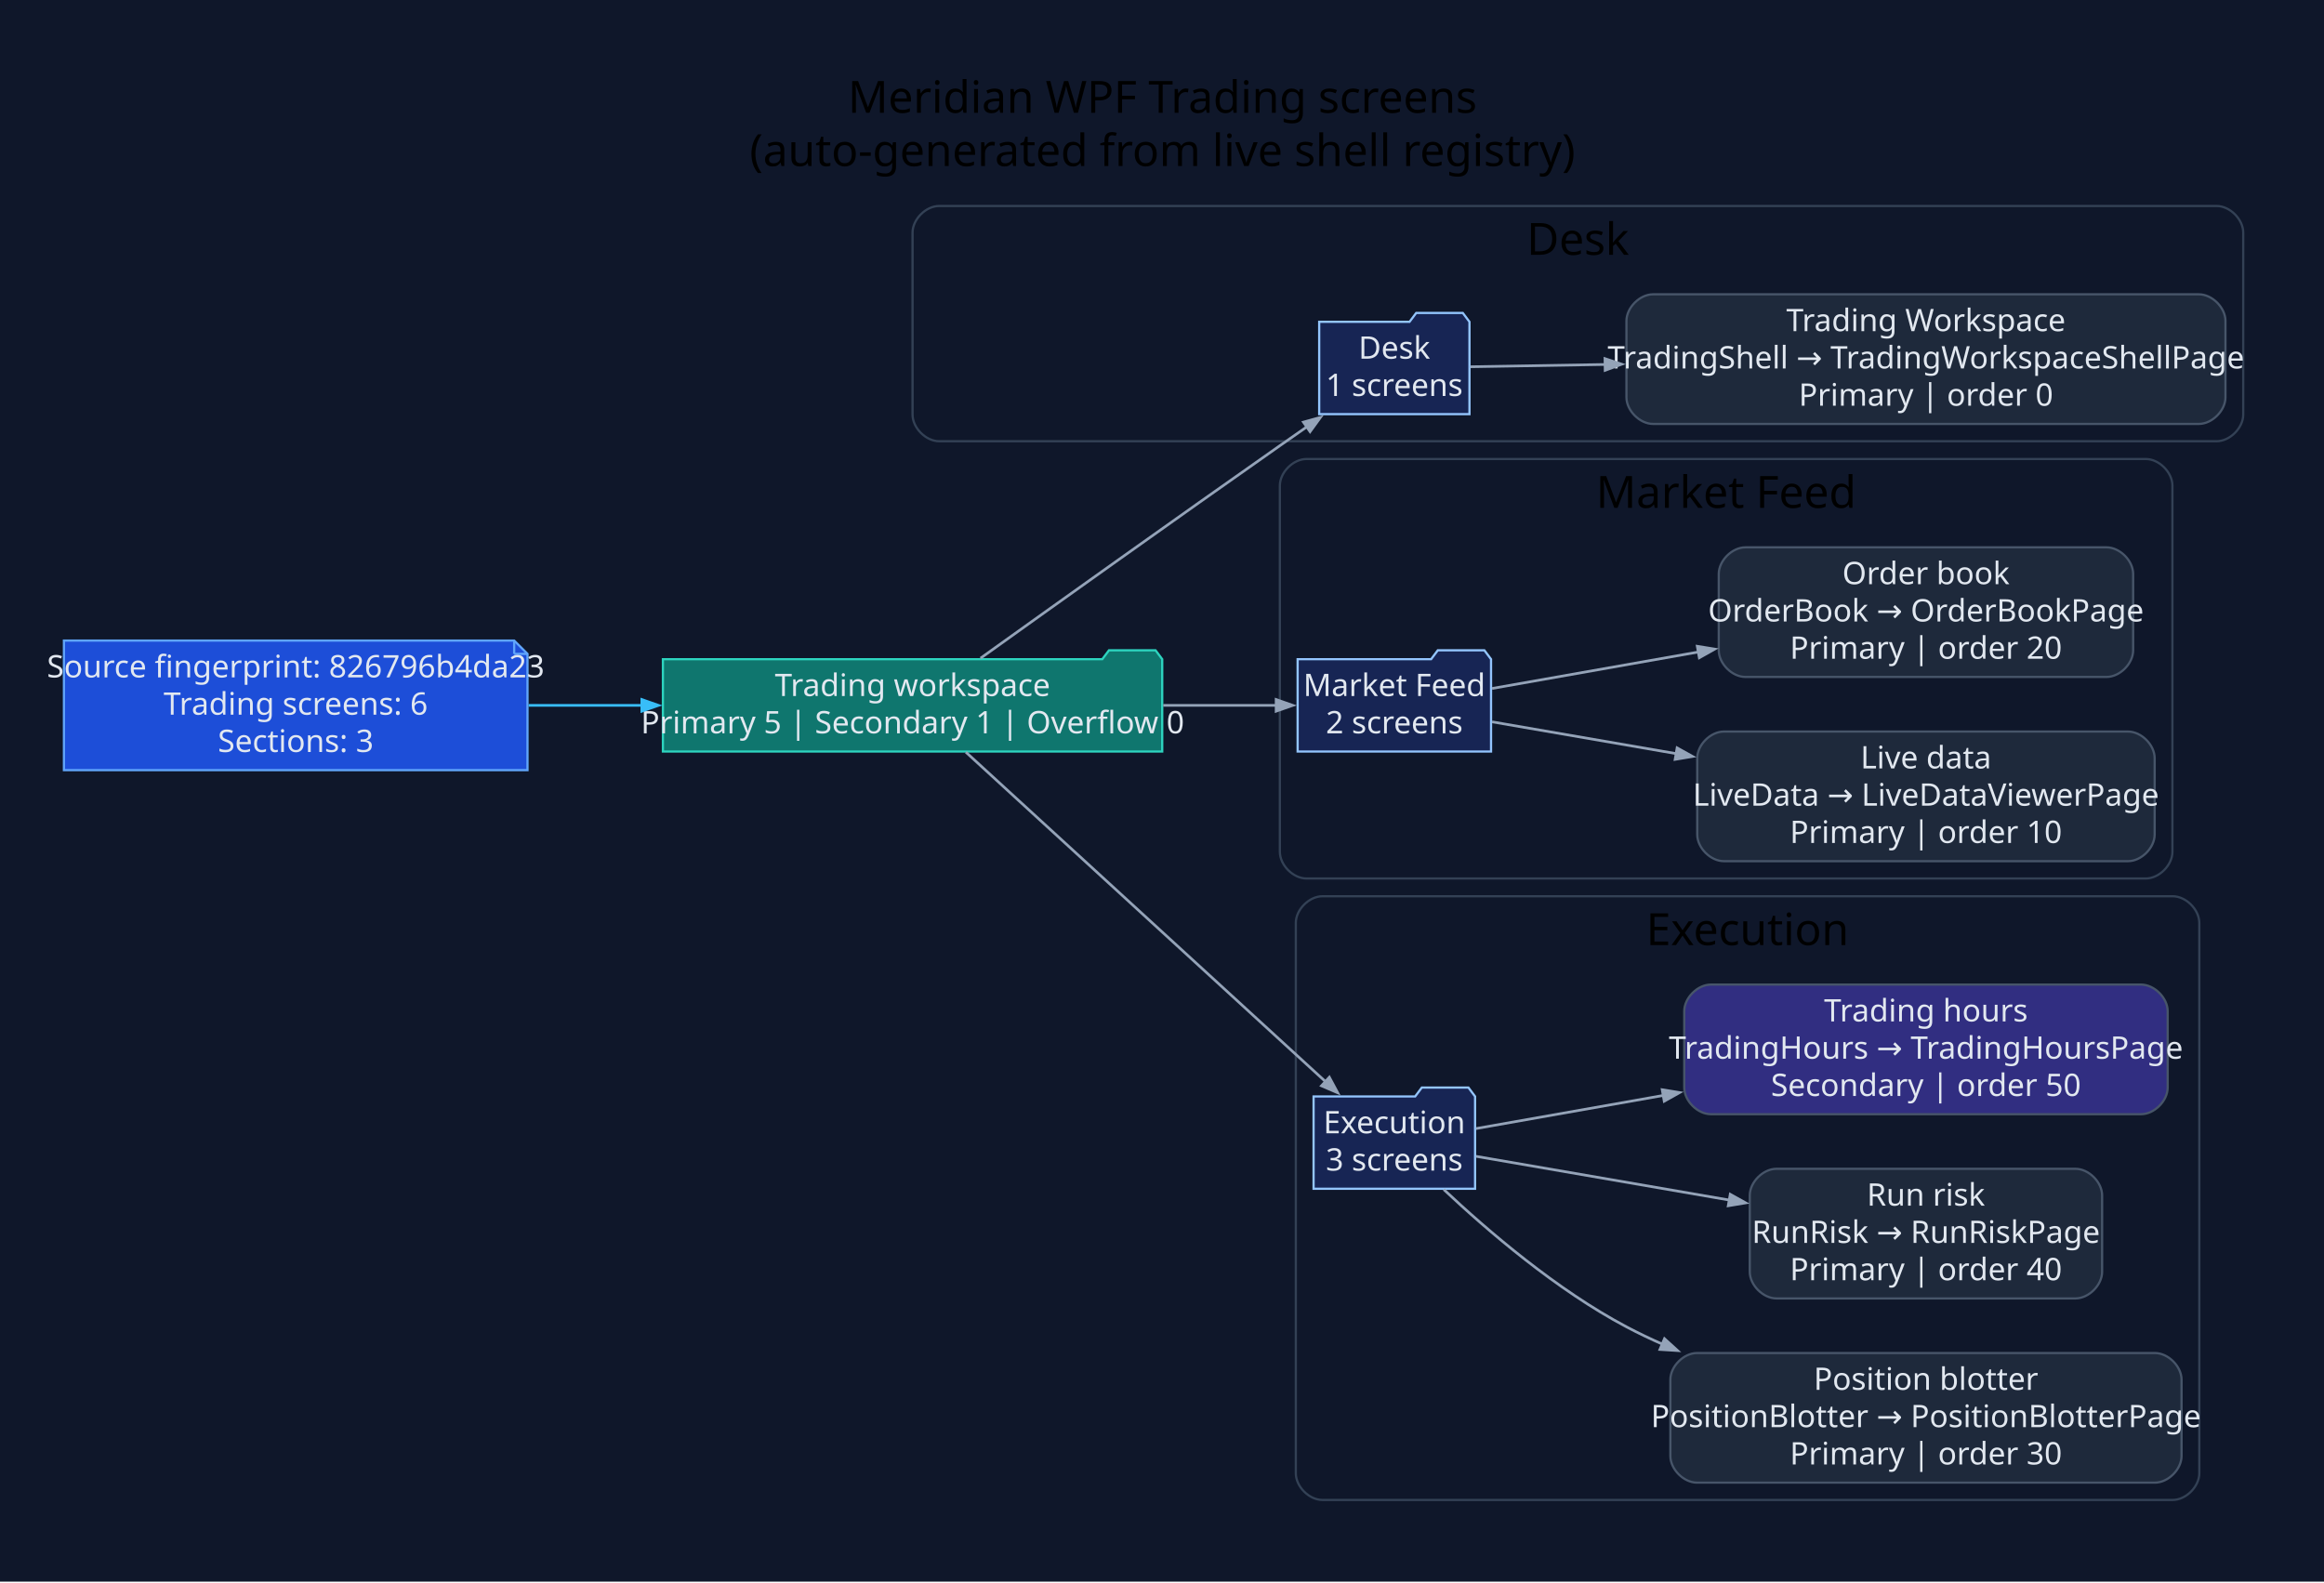
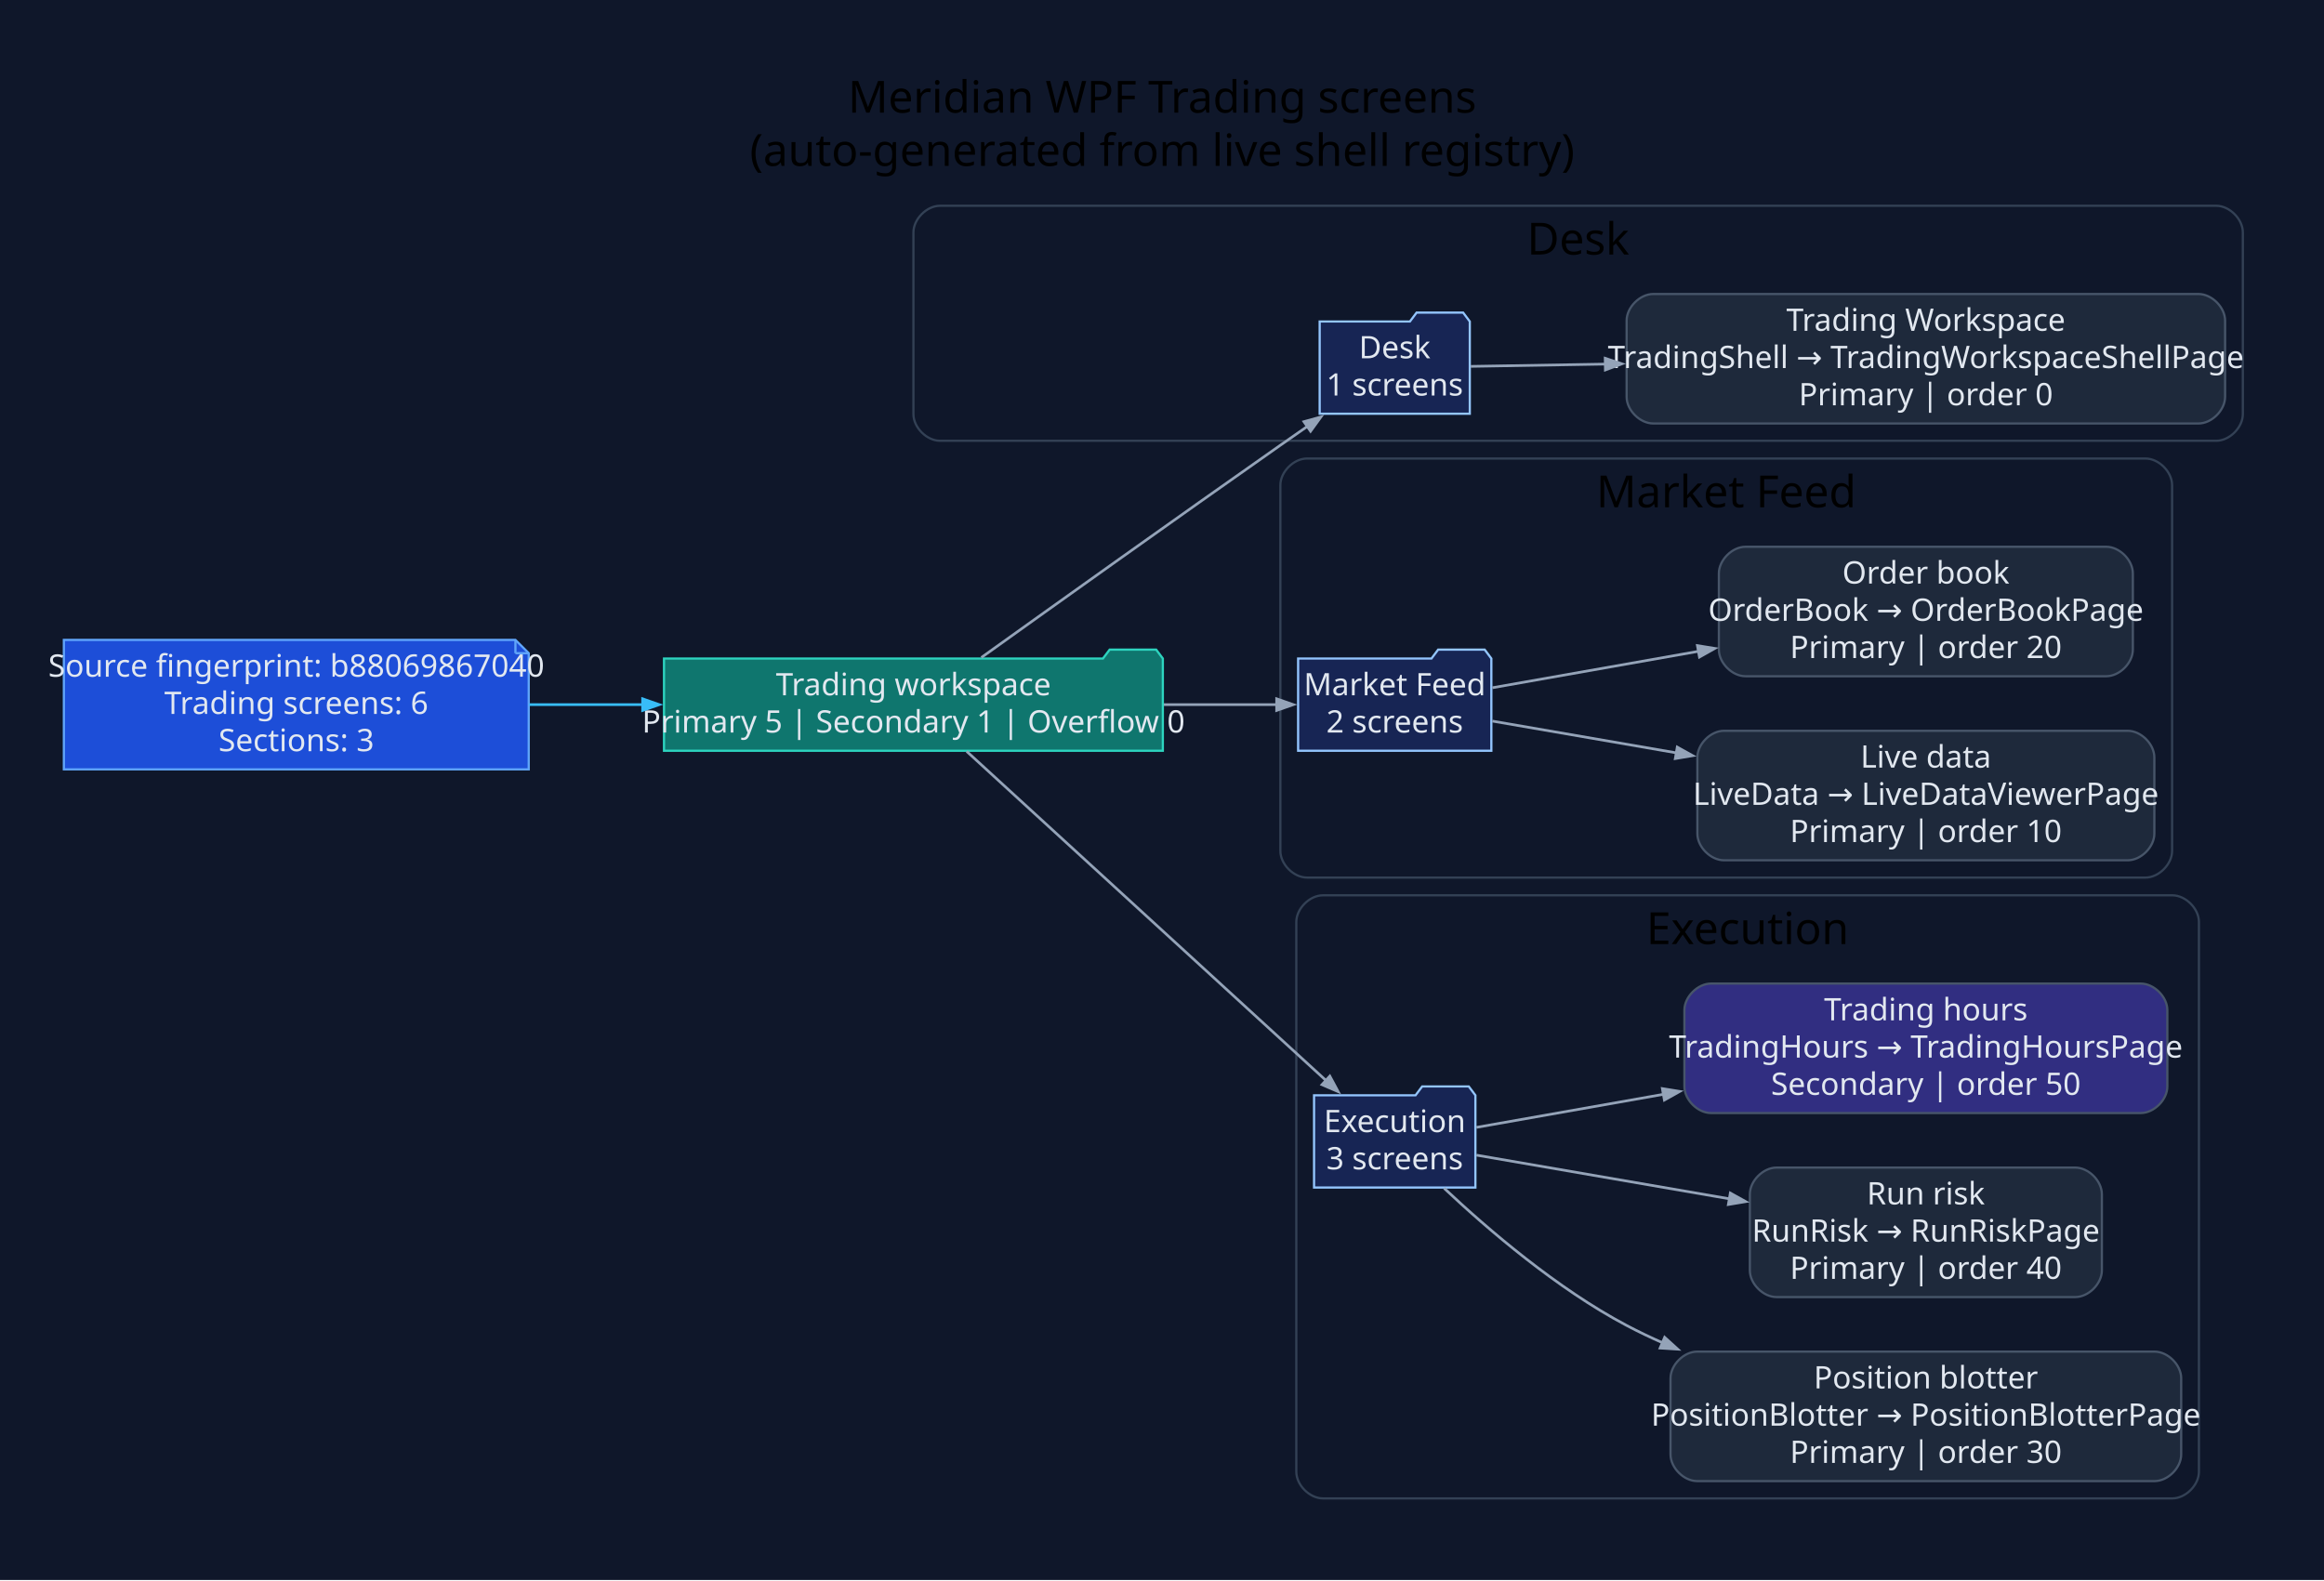
- <svg xmlns="http://www.w3.org/2000/svg" width="1047pt" height="713pt" viewBox="0.00 0.00 1047.00 713.00">
+ <svg xmlns="http://www.w3.org/2000/svg" width="1048pt" height="713pt" viewBox="0.00 0.00 1048.00 713.00">
  <g id="graph0" class="graph" transform="scale(1 1) rotate(0) translate(28.8 683.8)">
-     <polygon fill="#0f172a" stroke="none" points="-28.8,28.8 -28.8,-683.8 1018.61,-683.8 1018.61,28.8 -28.8,28.8" />
-     <text xml:space="preserve" text-anchor="middle" x="494.91" y="-633" font-family="Segoe UI" font-size="20.00">Meridian WPF Trading screens</text>
-     <text xml:space="preserve" text-anchor="middle" x="494.91" y="-609" font-family="Segoe UI" font-size="20.00">(auto-generated from live shell registry)</text>
+     <polygon fill="#0f172a" stroke="none" points="-28.8,28.8 -28.8,-683.8 1019.4,-683.8 1019.4,28.8 -28.8,28.8" />
+     <text xml:space="preserve" text-anchor="middle" x="495.3" y="-633" font-family="Segoe UI" font-size="20.00">Meridian WPF Trading screens</text>
+     <text xml:space="preserve" text-anchor="middle" x="495.3" y="-609" font-family="Segoe UI" font-size="20.00">(auto-generated from live shell registry)</text>
    <g id="clust1" class="cluster">
-       <path fill="#0f172a" stroke="#334155" d="M394.32,-485C394.32,-485 969.81,-485 969.81,-485 975.81,-485 981.81,-491 981.81,-497 981.81,-497 981.81,-579 981.81,-579 981.81,-585 975.81,-591 969.81,-591 969.81,-591 394.32,-591 394.32,-591 388.32,-591 382.32,-585 382.32,-579 382.32,-579 382.32,-497 382.32,-497 382.32,-491 388.32,-485 394.32,-485" />
-       <text xml:space="preserve" text-anchor="middle" x="682.07" y="-569" font-family="Segoe UI" font-size="20.00">Desk</text>
+       <path fill="#0f172a" stroke="#334155" d="M395.11,-485C395.11,-485 970.6,-485 970.6,-485 976.6,-485 982.6,-491 982.6,-497 982.6,-497 982.6,-579 982.6,-579 982.6,-585 976.6,-591 970.6,-591 970.6,-591 395.11,-591 395.11,-591 389.11,-591 383.11,-585 383.11,-579 383.11,-579 383.11,-497 383.11,-497 383.11,-491 389.11,-485 395.11,-485" />
+       <text xml:space="preserve" text-anchor="middle" x="682.85" y="-569" font-family="Segoe UI" font-size="20.00">Desk</text>
    </g>
    <g id="clust2" class="cluster">
-       <path fill="#0f172a" stroke="#334155" d="M559.8,-288C559.8,-288 937.91,-288 937.91,-288 943.91,-288 949.91,-294 949.91,-300 949.91,-300 949.91,-465 949.91,-465 949.91,-471 943.91,-477 937.91,-477 937.91,-477 559.8,-477 559.8,-477 553.8,-477 547.8,-471 547.8,-465 547.8,-465 547.8,-300 547.8,-300 547.8,-294 553.8,-288 559.8,-288" />
-       <text xml:space="preserve" text-anchor="middle" x="748.85" y="-455" font-family="Segoe UI" font-size="20.00">Market Feed</text>
+       <path fill="#0f172a" stroke="#334155" d="M560.58,-288C560.58,-288 938.7,-288 938.7,-288 944.7,-288 950.7,-294 950.7,-300 950.7,-300 950.7,-465 950.7,-465 950.7,-471 944.7,-477 938.7,-477 938.7,-477 560.58,-477 560.58,-477 554.58,-477 548.58,-471 548.58,-465 548.58,-465 548.58,-300 548.58,-300 548.58,-294 554.58,-288 560.58,-288" />
+       <text xml:space="preserve" text-anchor="middle" x="749.64" y="-455" font-family="Segoe UI" font-size="20.00">Market Feed</text>
    </g>
    <g id="clust3" class="cluster">
-       <path fill="#0f172a" stroke="#334155" d="M566.99,-8C566.99,-8 950.02,-8 950.02,-8 956.02,-8 962.02,-14 962.02,-20 962.02,-20 962.02,-268 962.02,-268 962.02,-274 956.02,-280 950.02,-280 950.02,-280 566.99,-280 566.99,-280 560.99,-280 554.99,-274 554.99,-268 554.99,-268 554.99,-20 554.99,-20 554.99,-14 560.99,-8 566.99,-8" />
-       <text xml:space="preserve" text-anchor="middle" x="758.5" y="-258" font-family="Segoe UI" font-size="20.00">Execution</text>
+       <path fill="#0f172a" stroke="#334155" d="M567.77,-8C567.77,-8 950.8,-8 950.8,-8 956.8,-8 962.8,-14 962.8,-20 962.8,-20 962.8,-268 962.8,-268 962.8,-274 956.8,-280 950.8,-280 950.8,-280 567.77,-280 567.77,-280 561.77,-280 555.77,-274 555.77,-268 555.77,-268 555.77,-20 555.77,-20 555.77,-14 561.77,-8 567.77,-8" />
+       <text xml:space="preserve" text-anchor="middle" x="759.29" y="-258" font-family="Segoe UI" font-size="20.00">Execution</text>
    </g>
    <g id="node1" class="node">
-       <polygon fill="#1d4ed8" stroke="#60a5fa" points="202.85,-395.2 0,-395.2 0,-336.8 208.85,-336.8 208.85,-389.2 202.85,-395.2" />
-       <polyline fill="none" stroke="#60a5fa" points="202.85,-395.2 202.85,-389.2" />
-       <polyline fill="none" stroke="#60a5fa" points="208.85,-389.2 202.85,-389.2" />
-       <text xml:space="preserve" text-anchor="middle" x="104.42" y="-378.6" font-family="Segoe UI" font-size="14.00" fill="#e2e8f0">Source fingerprint: 826796b4da23</text>
-       <text xml:space="preserve" text-anchor="middle" x="104.42" y="-361.8" font-family="Segoe UI" font-size="14.00" fill="#e2e8f0">Trading screens: 6</text>
-       <text xml:space="preserve" text-anchor="middle" x="104.42" y="-345" font-family="Segoe UI" font-size="14.00" fill="#e2e8f0">Sections: 3</text>
+       <polygon fill="#1d4ed8" stroke="#60a5fa" points="203.63,-395.2 0,-395.2 0,-336.8 209.63,-336.8 209.63,-389.2 203.63,-395.2" />
+       <polyline fill="none" stroke="#60a5fa" points="203.63,-395.2 203.63,-389.2" />
+       <polyline fill="none" stroke="#60a5fa" points="209.63,-389.2 203.63,-389.2" />
+       <text xml:space="preserve" text-anchor="middle" x="104.82" y="-378.6" font-family="Segoe UI" font-size="14.00" fill="#e2e8f0">Source fingerprint: b88069867040</text>
+       <text xml:space="preserve" text-anchor="middle" x="104.82" y="-361.8" font-family="Segoe UI" font-size="14.00" fill="#e2e8f0">Trading screens: 6</text>
+       <text xml:space="preserve" text-anchor="middle" x="104.82" y="-345" font-family="Segoe UI" font-size="14.00" fill="#e2e8f0">Sections: 3</text>
    </g>
    <g id="node2" class="node">
-       <polygon fill="#0f766e" stroke="#2dd4bf" points="494.8,-386.8 491.8,-390.8 470.8,-390.8 467.8,-386.8 269.85,-386.8 269.85,-345.2 494.8,-345.2 494.8,-386.8" />
-       <text xml:space="preserve" text-anchor="middle" x="382.32" y="-370.2" font-family="Segoe UI" font-size="14.00" fill="#e2e8f0">Trading workspace</text>
-       <text xml:space="preserve" text-anchor="middle" x="382.32" y="-353.4" font-family="Segoe UI" font-size="14.00" fill="#e2e8f0">Primary 5 | Secondary 1 | Overflow 0</text>
+       <polygon fill="#0f766e" stroke="#2dd4bf" points="495.58,-386.8 492.58,-390.8 471.58,-390.8 468.58,-386.8 270.63,-386.8 270.63,-345.2 495.58,-345.2 495.58,-386.8" />
+       <text xml:space="preserve" text-anchor="middle" x="383.11" y="-370.2" font-family="Segoe UI" font-size="14.00" fill="#e2e8f0">Trading workspace</text>
+       <text xml:space="preserve" text-anchor="middle" x="383.11" y="-353.4" font-family="Segoe UI" font-size="14.00" fill="#e2e8f0">Primary 5 | Secondary 1 | Overflow 0</text>
    </g>
    <g id="edge1" class="edge">
-       <path fill="none" stroke="#38bdf8" stroke-width="1.2" d="M209.34,-366C226.12,-366 243.61,-366 260.75,-366" />
-       <polygon fill="#38bdf8" stroke="#38bdf8" stroke-width="1.2" points="260.35,-368.63 267.85,-366 260.35,-363.38 260.35,-368.63" />
+       <path fill="none" stroke="#38bdf8" stroke-width="1.2" d="M209.88,-366C226.68,-366 244.2,-366 261.36,-366" />
+       <polygon fill="#38bdf8" stroke="#38bdf8" stroke-width="1.2" points="260.98,-368.63 268.48,-366 260.98,-363.38 260.98,-368.63" />
    </g>
    <g id="node3" class="node">
-       <polygon fill="#172554" stroke="#93c5fd" points="633.22,-538.8 630.22,-542.8 609.22,-542.8 606.22,-538.8 565.52,-538.8 565.52,-497.2 633.22,-497.2 633.22,-538.8" />
-       <text xml:space="preserve" text-anchor="middle" x="599.37" y="-522.2" font-family="Segoe UI" font-size="14.00" fill="#e2e8f0">Desk</text>
-       <text xml:space="preserve" text-anchor="middle" x="599.37" y="-505.4" font-family="Segoe UI" font-size="14.00" fill="#e2e8f0">1 screens</text>
+       <polygon fill="#172554" stroke="#93c5fd" points="634,-538.8 631,-542.8 610,-542.8 607,-538.8 566.3,-538.8 566.3,-497.2 634,-497.2 634,-538.8" />
+       <text xml:space="preserve" text-anchor="middle" x="600.15" y="-522.2" font-family="Segoe UI" font-size="14.00" fill="#e2e8f0">Desk</text>
+       <text xml:space="preserve" text-anchor="middle" x="600.15" y="-505.4" font-family="Segoe UI" font-size="14.00" fill="#e2e8f0">1 screens</text>
    </g>
    <g id="edge2" class="edge">
-       <path fill="none" stroke="#94a3b8" stroke-width="1.2" d="M412.95,-387.25C445.82,-410.78 500.47,-449.79 547.8,-483 551.78,-485.8 555.96,-488.71 560.12,-491.61" />
-       <polygon fill="#94a3b8" stroke="#94a3b8" stroke-width="1.2" points="558.42,-493.62 566.08,-495.74 561.41,-489.31 558.42,-493.62" />
+       <path fill="none" stroke="#94a3b8" stroke-width="1.2" d="M413.74,-387.25C446.61,-410.78 501.25,-449.79 548.58,-483 552.57,-485.8 556.74,-488.71 560.91,-491.61" />
+       <polygon fill="#94a3b8" stroke="#94a3b8" stroke-width="1.2" points="559.2,-493.62 566.86,-495.74 562.2,-489.31 559.2,-493.62" />
    </g>
    <g id="node5" class="node">
-       <polygon fill="#172554" stroke="#93c5fd" points="642.94,-386.8 639.94,-390.8 618.94,-390.8 615.94,-386.8 555.8,-386.8 555.8,-345.2 642.94,-345.2 642.94,-386.8" />
-       <text xml:space="preserve" text-anchor="middle" x="599.37" y="-370.2" font-family="Segoe UI" font-size="14.00" fill="#e2e8f0">Market Feed</text>
-       <text xml:space="preserve" text-anchor="middle" x="599.37" y="-353.4" font-family="Segoe UI" font-size="14.00" fill="#e2e8f0">2 screens</text>
+       <polygon fill="#172554" stroke="#93c5fd" points="643.72,-386.8 640.72,-390.8 619.72,-390.8 616.72,-386.8 556.58,-386.8 556.58,-345.2 643.72,-345.2 643.72,-386.8" />
+       <text xml:space="preserve" text-anchor="middle" x="600.15" y="-370.2" font-family="Segoe UI" font-size="14.00" fill="#e2e8f0">Market Feed</text>
+       <text xml:space="preserve" text-anchor="middle" x="600.15" y="-353.4" font-family="Segoe UI" font-size="14.00" fill="#e2e8f0">2 screens</text>
    </g>
    <g id="edge4" class="edge">
-       <path fill="none" stroke="#94a3b8" stroke-width="1.2" d="M495.25,-366C513.17,-366 530.92,-366 546.52,-366" />
-       <polygon fill="#94a3b8" stroke="#94a3b8" stroke-width="1.2" points="546.12,-368.63 553.62,-366 546.12,-363.38 546.12,-368.63" />
+       <path fill="none" stroke="#94a3b8" stroke-width="1.2" d="M496.04,-366C513.95,-366 531.71,-366 547.3,-366" />
+       <polygon fill="#94a3b8" stroke="#94a3b8" stroke-width="1.2" points="546.9,-368.63 554.4,-366 546.9,-363.38 546.9,-368.63" />
    </g>
    <g id="node8" class="node">
-       <polygon fill="#172554" stroke="#93c5fd" points="635.75,-189.8 632.75,-193.8 611.75,-193.8 608.75,-189.8 562.99,-189.8 562.99,-148.2 635.75,-148.2 635.75,-189.8" />
-       <text xml:space="preserve" text-anchor="middle" x="599.37" y="-173.2" font-family="Segoe UI" font-size="14.00" fill="#e2e8f0">Execution</text>
-       <text xml:space="preserve" text-anchor="middle" x="599.37" y="-156.4" font-family="Segoe UI" font-size="14.00" fill="#e2e8f0">3 screens</text>
+       <polygon fill="#172554" stroke="#93c5fd" points="636.53,-189.8 633.53,-193.8 612.53,-193.8 609.53,-189.8 563.77,-189.8 563.77,-148.2 636.53,-148.2 636.53,-189.8" />
+       <text xml:space="preserve" text-anchor="middle" x="600.15" y="-173.2" font-family="Segoe UI" font-size="14.00" fill="#e2e8f0">Execution</text>
+       <text xml:space="preserve" text-anchor="middle" x="600.15" y="-156.4" font-family="Segoe UI" font-size="14.00" fill="#e2e8f0">3 screens</text>
    </g>
    <g id="edge7" class="edge">
-       <path fill="none" stroke="#94a3b8" stroke-width="1.2" d="M406.34,-344.92C445.52,-309.02 525.16,-236.06 568.55,-196.31" />
-       <polygon fill="#94a3b8" stroke="#94a3b8" stroke-width="1.2" points="570.1,-198.46 573.85,-191.46 566.55,-194.59 570.1,-198.46" />
+       <path fill="none" stroke="#94a3b8" stroke-width="1.2" d="M407.12,-344.92C446.31,-309.02 525.95,-236.06 569.34,-196.31" />
+       <polygon fill="#94a3b8" stroke="#94a3b8" stroke-width="1.2" points="570.88,-198.46 574.64,-191.46 567.34,-194.59 570.88,-198.46" />
    </g>
    <g id="node4" class="node">
-       <path fill="#1e293b" stroke="#475569" d="M961.81,-551.2C961.81,-551.2 715.94,-551.2 715.94,-551.2 709.94,-551.2 703.94,-545.2 703.94,-539.2 703.94,-539.2 703.94,-504.8 703.94,-504.8 703.94,-498.8 709.94,-492.8 715.94,-492.8 715.94,-492.8 961.81,-492.8 961.81,-492.8 967.81,-492.8 973.81,-498.8 973.81,-504.8 973.81,-504.8 973.81,-539.2 973.81,-539.2 973.81,-545.2 967.81,-551.2 961.81,-551.2" />
-       <text xml:space="preserve" text-anchor="middle" x="838.87" y="-534.6" font-family="Segoe UI" font-size="14.00" fill="#e2e8f0">Trading Workspace</text>
-       <text xml:space="preserve" text-anchor="middle" x="838.87" y="-517.8" font-family="Segoe UI" font-size="14.00" fill="#e2e8f0">TradingShell → TradingWorkspaceShellPage</text>
-       <text xml:space="preserve" text-anchor="middle" x="838.87" y="-501" font-family="Segoe UI" font-size="14.00" fill="#e2e8f0">Primary | order 0</text>
+       <path fill="#1e293b" stroke="#475569" d="M962.6,-551.2C962.6,-551.2 716.72,-551.2 716.72,-551.2 710.72,-551.2 704.72,-545.2 704.72,-539.2 704.72,-539.2 704.72,-504.8 704.72,-504.8 704.72,-498.8 710.72,-492.8 716.72,-492.8 716.72,-492.8 962.6,-492.8 962.6,-492.8 968.6,-492.8 974.6,-498.8 974.6,-504.8 974.6,-504.8 974.6,-539.2 974.6,-539.2 974.6,-545.2 968.6,-551.2 962.6,-551.2" />
+       <text xml:space="preserve" text-anchor="middle" x="839.66" y="-534.6" font-family="Segoe UI" font-size="14.00" fill="#e2e8f0">Trading Workspace</text>
+       <text xml:space="preserve" text-anchor="middle" x="839.66" y="-517.8" font-family="Segoe UI" font-size="14.00" fill="#e2e8f0">TradingShell → TradingWorkspaceShellPage</text>
+       <text xml:space="preserve" text-anchor="middle" x="839.66" y="-501" font-family="Segoe UI" font-size="14.00" fill="#e2e8f0">Primary | order 0</text>
    </g>
    <g id="edge3" class="edge">
-       <path fill="none" stroke="#94a3b8" stroke-width="1.2" d="M633.64,-518.56C650.32,-518.84 671.79,-519.2 694.51,-519.59" />
-       <polygon fill="#94a3b8" stroke="#94a3b8" stroke-width="1.2" points="694.26,-522.21 701.8,-519.71 694.35,-516.96 694.26,-522.21" />
+       <path fill="none" stroke="#94a3b8" stroke-width="1.2" d="M634.43,-518.56C651.11,-518.84 672.57,-519.2 695.3,-519.59" />
+       <polygon fill="#94a3b8" stroke="#94a3b8" stroke-width="1.2" points="695.05,-522.21 702.59,-519.71 695.14,-516.96 695.05,-522.21" />
    </g>
    <g id="node6" class="node">
-       <path fill="#1e293b" stroke="#475569" d="M929.91,-354.2C929.91,-354.2 747.83,-354.2 747.83,-354.2 741.83,-354.2 735.83,-348.2 735.83,-342.2 735.83,-342.2 735.83,-307.8 735.83,-307.8 735.83,-301.8 741.83,-295.8 747.83,-295.8 747.83,-295.8 929.91,-295.8 929.91,-295.8 935.91,-295.8 941.91,-301.8 941.91,-307.8 941.91,-307.8 941.91,-342.2 941.91,-342.2 941.91,-348.2 935.91,-354.2 929.91,-354.2" />
-       <text xml:space="preserve" text-anchor="middle" x="838.87" y="-337.6" font-family="Segoe UI" font-size="14.00" fill="#e2e8f0">Live data</text>
-       <text xml:space="preserve" text-anchor="middle" x="838.87" y="-320.8" font-family="Segoe UI" font-size="14.00" fill="#e2e8f0">LiveData → LiveDataViewerPage</text>
-       <text xml:space="preserve" text-anchor="middle" x="838.87" y="-304" font-family="Segoe UI" font-size="14.00" fill="#e2e8f0">Primary | order 10</text>
+       <path fill="#1e293b" stroke="#475569" d="M930.7,-354.2C930.7,-354.2 748.62,-354.2 748.62,-354.2 742.62,-354.2 736.62,-348.2 736.62,-342.2 736.62,-342.2 736.62,-307.8 736.62,-307.8 736.62,-301.8 742.62,-295.8 748.62,-295.8 748.62,-295.8 930.7,-295.8 930.7,-295.8 936.7,-295.8 942.7,-301.8 942.7,-307.8 942.7,-307.8 942.7,-342.2 942.7,-342.2 942.7,-348.2 936.7,-354.2 930.7,-354.2" />
+       <text xml:space="preserve" text-anchor="middle" x="839.66" y="-337.6" font-family="Segoe UI" font-size="14.00" fill="#e2e8f0">Live data</text>
+       <text xml:space="preserve" text-anchor="middle" x="839.66" y="-320.8" font-family="Segoe UI" font-size="14.00" fill="#e2e8f0">LiveData → LiveDataViewerPage</text>
+       <text xml:space="preserve" text-anchor="middle" x="839.66" y="-304" font-family="Segoe UI" font-size="14.00" fill="#e2e8f0">Primary | order 10</text>
    </g>
    <g id="edge5" class="edge">
-       <path fill="none" stroke="#94a3b8" stroke-width="1.2" d="M643.38,-358.58C666.76,-354.54 696.86,-349.34 726.37,-344.25" />
-       <polygon fill="#94a3b8" stroke="#94a3b8" stroke-width="1.2" points="726.76,-346.84 733.71,-342.98 725.87,-341.67 726.76,-346.84" />
+       <path fill="none" stroke="#94a3b8" stroke-width="1.2" d="M644.16,-358.58C667.54,-354.54 697.65,-349.34 727.15,-344.25" />
+       <polygon fill="#94a3b8" stroke="#94a3b8" stroke-width="1.2" points="727.55,-346.84 734.49,-342.98 726.66,-341.67 727.55,-346.84" />
    </g>
    <g id="node7" class="node">
-       <path fill="#1e293b" stroke="#475569" d="M920.22,-437.2C920.22,-437.2 757.53,-437.2 757.53,-437.2 751.53,-437.2 745.53,-431.2 745.53,-425.2 745.53,-425.2 745.53,-390.8 745.53,-390.8 745.53,-384.8 751.53,-378.8 757.53,-378.8 757.53,-378.8 920.22,-378.8 920.22,-378.8 926.22,-378.8 932.22,-384.8 932.22,-390.8 932.22,-390.8 932.22,-425.2 932.22,-425.2 932.22,-431.2 926.22,-437.2 920.22,-437.2" />
-       <text xml:space="preserve" text-anchor="middle" x="838.87" y="-420.6" font-family="Segoe UI" font-size="14.00" fill="#e2e8f0">Order book</text>
-       <text xml:space="preserve" text-anchor="middle" x="838.87" y="-403.8" font-family="Segoe UI" font-size="14.00" fill="#e2e8f0">OrderBook → OrderBookPage</text>
-       <text xml:space="preserve" text-anchor="middle" x="838.87" y="-387" font-family="Segoe UI" font-size="14.00" fill="#e2e8f0">Primary | order 20</text>
+       <path fill="#1e293b" stroke="#475569" d="M921,-437.2C921,-437.2 758.32,-437.2 758.32,-437.2 752.32,-437.2 746.32,-431.2 746.32,-425.2 746.32,-425.2 746.32,-390.8 746.32,-390.8 746.32,-384.8 752.32,-378.8 758.32,-378.8 758.32,-378.8 921,-378.8 921,-378.8 927,-378.8 933,-384.8 933,-390.8 933,-390.8 933,-425.2 933,-425.2 933,-431.2 927,-437.2 921,-437.2" />
+       <text xml:space="preserve" text-anchor="middle" x="839.66" y="-420.6" font-family="Segoe UI" font-size="14.00" fill="#e2e8f0">Order book</text>
+       <text xml:space="preserve" text-anchor="middle" x="839.66" y="-403.8" font-family="Segoe UI" font-size="14.00" fill="#e2e8f0">OrderBook → OrderBookPage</text>
+       <text xml:space="preserve" text-anchor="middle" x="839.66" y="-387" font-family="Segoe UI" font-size="14.00" fill="#e2e8f0">Primary | order 20</text>
    </g>
    <g id="edge6" class="edge">
-       <path fill="none" stroke="#94a3b8" stroke-width="1.2" d="M643.38,-373.61C669.4,-378.21 703.76,-384.28 736.35,-390.05" />
-       <polygon fill="#94a3b8" stroke="#94a3b8" stroke-width="1.2" points="735.85,-392.62 743.7,-391.35 736.77,-387.46 735.85,-392.62" />
+       <path fill="none" stroke="#94a3b8" stroke-width="1.2" d="M644.16,-373.61C670.19,-378.21 704.55,-384.28 737.14,-390.05" />
+       <polygon fill="#94a3b8" stroke="#94a3b8" stroke-width="1.2" points="736.64,-392.62 744.48,-391.35 737.56,-387.46 736.64,-392.62" />
    </g>
    <g id="node9" class="node">
-       <path fill="#1e293b" stroke="#475569" d="M942.02,-74.2C942.02,-74.2 735.73,-74.2 735.73,-74.2 729.73,-74.2 723.73,-68.2 723.73,-62.2 723.73,-62.2 723.73,-27.8 723.73,-27.8 723.73,-21.8 729.73,-15.8 735.73,-15.8 735.73,-15.8 942.02,-15.8 942.02,-15.8 948.02,-15.8 954.02,-21.8 954.02,-27.8 954.02,-27.8 954.02,-62.2 954.02,-62.2 954.02,-68.2 948.02,-74.2 942.02,-74.2" />
-       <text xml:space="preserve" text-anchor="middle" x="838.87" y="-57.6" font-family="Segoe UI" font-size="14.00" fill="#e2e8f0">Position blotter</text>
-       <text xml:space="preserve" text-anchor="middle" x="838.87" y="-40.8" font-family="Segoe UI" font-size="14.00" fill="#e2e8f0">PositionBlotter → PositionBlotterPage</text>
-       <text xml:space="preserve" text-anchor="middle" x="838.87" y="-24" font-family="Segoe UI" font-size="14.00" fill="#e2e8f0">Primary | order 30</text>
+       <path fill="#1e293b" stroke="#475569" d="M942.8,-74.2C942.8,-74.2 736.52,-74.2 736.52,-74.2 730.52,-74.2 724.52,-68.2 724.52,-62.2 724.52,-62.2 724.52,-27.8 724.52,-27.8 724.52,-21.8 730.52,-15.8 736.52,-15.8 736.52,-15.8 942.8,-15.8 942.8,-15.8 948.8,-15.8 954.8,-21.8 954.8,-27.8 954.8,-27.8 954.8,-62.2 954.8,-62.2 954.8,-68.2 948.8,-74.2 942.8,-74.2" />
+       <text xml:space="preserve" text-anchor="middle" x="839.66" y="-57.6" font-family="Segoe UI" font-size="14.00" fill="#e2e8f0">Position blotter</text>
+       <text xml:space="preserve" text-anchor="middle" x="839.66" y="-40.8" font-family="Segoe UI" font-size="14.00" fill="#e2e8f0">PositionBlotter → PositionBlotterPage</text>
+       <text xml:space="preserve" text-anchor="middle" x="839.66" y="-24" font-family="Segoe UI" font-size="14.00" fill="#e2e8f0">Primary | order 30</text>
    </g>
    <g id="edge8" class="edge">
-       <path fill="none" stroke="#94a3b8" stroke-width="1.2" d="M621.65,-147.87C641.46,-129.25 672.57,-102.59 703.94,-86 709.21,-83.21 714.7,-80.58 720.32,-78.11" />
-       <polygon fill="#94a3b8" stroke="#94a3b8" stroke-width="1.2" points="721.08,-80.64 726.96,-75.3 719.03,-75.8 721.08,-80.64" />
+       <path fill="none" stroke="#94a3b8" stroke-width="1.2" d="M622.44,-147.87C642.24,-129.25 673.35,-102.59 704.72,-86 710,-83.21 715.49,-80.58 721.11,-78.11" />
+       <polygon fill="#94a3b8" stroke="#94a3b8" stroke-width="1.2" points="721.87,-80.64 727.75,-75.3 719.82,-75.8 721.87,-80.64" />
    </g>
    <g id="node10" class="node">
-       <path fill="#1e293b" stroke="#475569" d="M906.24,-157.2C906.24,-157.2 771.5,-157.2 771.5,-157.2 765.5,-157.2 759.5,-151.2 759.5,-145.2 759.5,-145.2 759.5,-110.8 759.5,-110.8 759.5,-104.8 765.5,-98.8 771.5,-98.8 771.5,-98.8 906.24,-98.8 906.24,-98.8 912.24,-98.8 918.24,-104.8 918.24,-110.8 918.24,-110.8 918.24,-145.2 918.24,-145.2 918.24,-151.2 912.24,-157.2 906.24,-157.2" />
-       <text xml:space="preserve" text-anchor="middle" x="838.87" y="-140.6" font-family="Segoe UI" font-size="14.00" fill="#e2e8f0">Run risk</text>
-       <text xml:space="preserve" text-anchor="middle" x="838.87" y="-123.8" font-family="Segoe UI" font-size="14.00" fill="#e2e8f0">RunRisk → RunRiskPage</text>
-       <text xml:space="preserve" text-anchor="middle" x="838.87" y="-107" font-family="Segoe UI" font-size="14.00" fill="#e2e8f0">Primary | order 40</text>
+       <path fill="#1e293b" stroke="#475569" d="M907.03,-157.2C907.03,-157.2 772.29,-157.2 772.29,-157.2 766.29,-157.2 760.29,-151.2 760.29,-145.2 760.29,-145.2 760.29,-110.8 760.29,-110.8 760.29,-104.8 766.29,-98.8 772.29,-98.8 772.29,-98.8 907.03,-98.8 907.03,-98.8 913.03,-98.8 919.03,-104.8 919.03,-110.8 919.03,-110.8 919.03,-145.2 919.03,-145.2 919.03,-151.2 913.03,-157.2 907.03,-157.2" />
+       <text xml:space="preserve" text-anchor="middle" x="839.66" y="-140.6" font-family="Segoe UI" font-size="14.00" fill="#e2e8f0">Run risk</text>
+       <text xml:space="preserve" text-anchor="middle" x="839.66" y="-123.8" font-family="Segoe UI" font-size="14.00" fill="#e2e8f0">RunRisk → RunRiskPage</text>
+       <text xml:space="preserve" text-anchor="middle" x="839.66" y="-107" font-family="Segoe UI" font-size="14.00" fill="#e2e8f0">Primary | order 40</text>
    </g>
    <g id="edge9" class="edge">
-       <path fill="none" stroke="#94a3b8" stroke-width="1.2" d="M636.18,-162.82C666.42,-157.6 710.99,-149.9 750.55,-143.07" />
-       <polygon fill="#94a3b8" stroke="#94a3b8" stroke-width="1.2" points="750.7,-145.71 757.64,-141.85 749.8,-140.54 750.7,-145.71" />
+       <path fill="none" stroke="#94a3b8" stroke-width="1.2" d="M636.97,-162.82C667.21,-157.6 711.78,-149.9 751.34,-143.07" />
+       <polygon fill="#94a3b8" stroke="#94a3b8" stroke-width="1.2" points="751.48,-145.71 758.43,-141.85 750.59,-140.54 751.48,-145.71" />
    </g>
    <g id="node11" class="node">
-       <path fill="#312e81" stroke="#475569" d="M935.77,-240.2C935.77,-240.2 741.98,-240.2 741.98,-240.2 735.98,-240.2 729.98,-234.2 729.98,-228.2 729.98,-228.2 729.98,-193.8 729.98,-193.8 729.98,-187.8 735.98,-181.8 741.98,-181.8 741.98,-181.8 935.77,-181.8 935.77,-181.8 941.77,-181.8 947.77,-187.8 947.77,-193.8 947.77,-193.8 947.77,-228.2 947.77,-228.2 947.77,-234.2 941.77,-240.2 935.77,-240.2" />
-       <text xml:space="preserve" text-anchor="middle" x="838.87" y="-223.6" font-family="Segoe UI" font-size="14.00" fill="#e2e8f0">Trading hours</text>
-       <text xml:space="preserve" text-anchor="middle" x="838.87" y="-206.8" font-family="Segoe UI" font-size="14.00" fill="#e2e8f0">TradingHours → TradingHoursPage</text>
-       <text xml:space="preserve" text-anchor="middle" x="838.87" y="-190" font-family="Segoe UI" font-size="14.00" fill="#e2e8f0">Secondary | order 50</text>
+       <path fill="#312e81" stroke="#475569" d="M936.56,-240.2C936.56,-240.2 742.77,-240.2 742.77,-240.2 736.77,-240.2 730.77,-234.2 730.77,-228.2 730.77,-228.2 730.77,-193.8 730.77,-193.8 730.77,-187.8 736.77,-181.8 742.77,-181.8 742.77,-181.8 936.56,-181.8 936.56,-181.8 942.56,-181.8 948.56,-187.8 948.56,-193.8 948.56,-193.8 948.56,-228.2 948.56,-228.2 948.56,-234.2 942.56,-240.2 936.56,-240.2" />
+       <text xml:space="preserve" text-anchor="middle" x="839.66" y="-223.6" font-family="Segoe UI" font-size="14.00" fill="#e2e8f0">Trading hours</text>
+       <text xml:space="preserve" text-anchor="middle" x="839.66" y="-206.8" font-family="Segoe UI" font-size="14.00" fill="#e2e8f0">TradingHours → TradingHoursPage</text>
+       <text xml:space="preserve" text-anchor="middle" x="839.66" y="-190" font-family="Segoe UI" font-size="14.00" fill="#e2e8f0">Secondary | order 50</text>
    </g>
    <g id="edge10" class="edge">
-       <path fill="none" stroke="#94a3b8" stroke-width="1.2" d="M636.18,-175.33C658.94,-179.36 689.83,-184.82 720.58,-190.26" />
-       <polygon fill="#94a3b8" stroke="#94a3b8" stroke-width="1.2" points="720.05,-192.83 727.89,-191.55 720.96,-187.66 720.05,-192.83" />
+       <path fill="none" stroke="#94a3b8" stroke-width="1.2" d="M636.97,-175.33C659.73,-179.36 690.62,-184.82 721.37,-190.26" />
+       <polygon fill="#94a3b8" stroke="#94a3b8" stroke-width="1.2" points="720.83,-192.83 728.68,-191.55 721.75,-187.66 720.83,-192.83" />
    </g>
  </g>
</svg>
